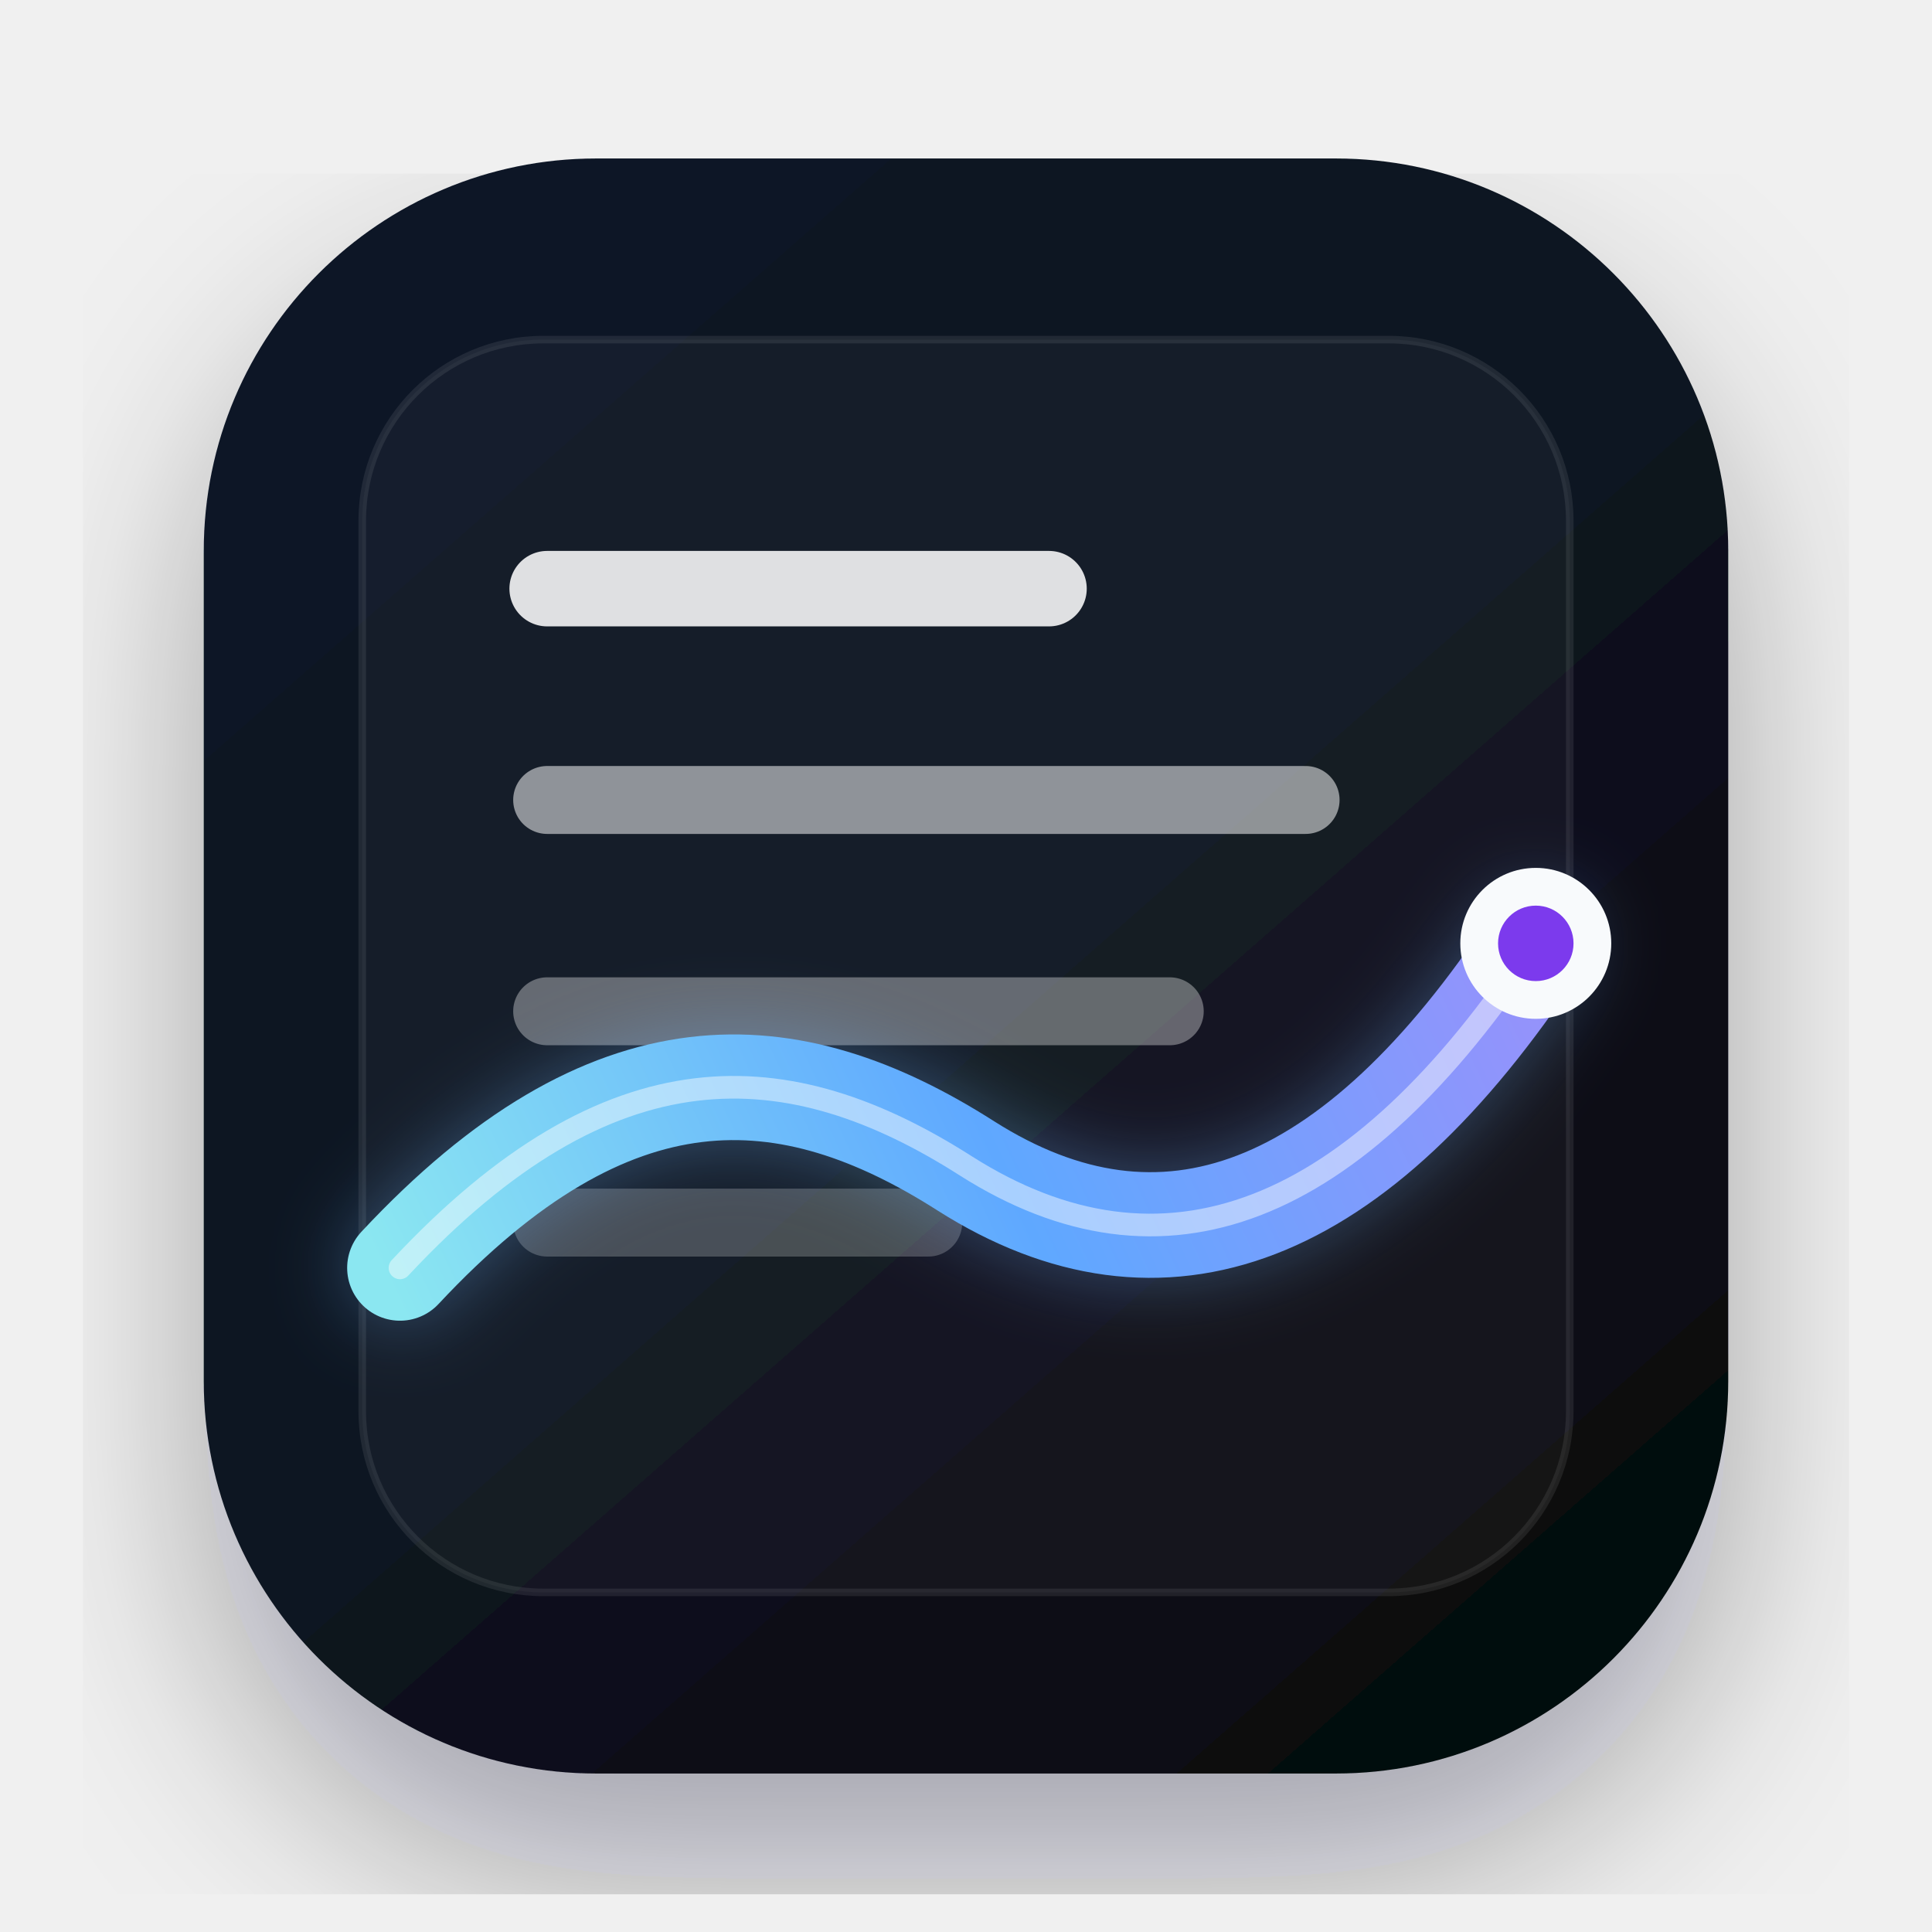
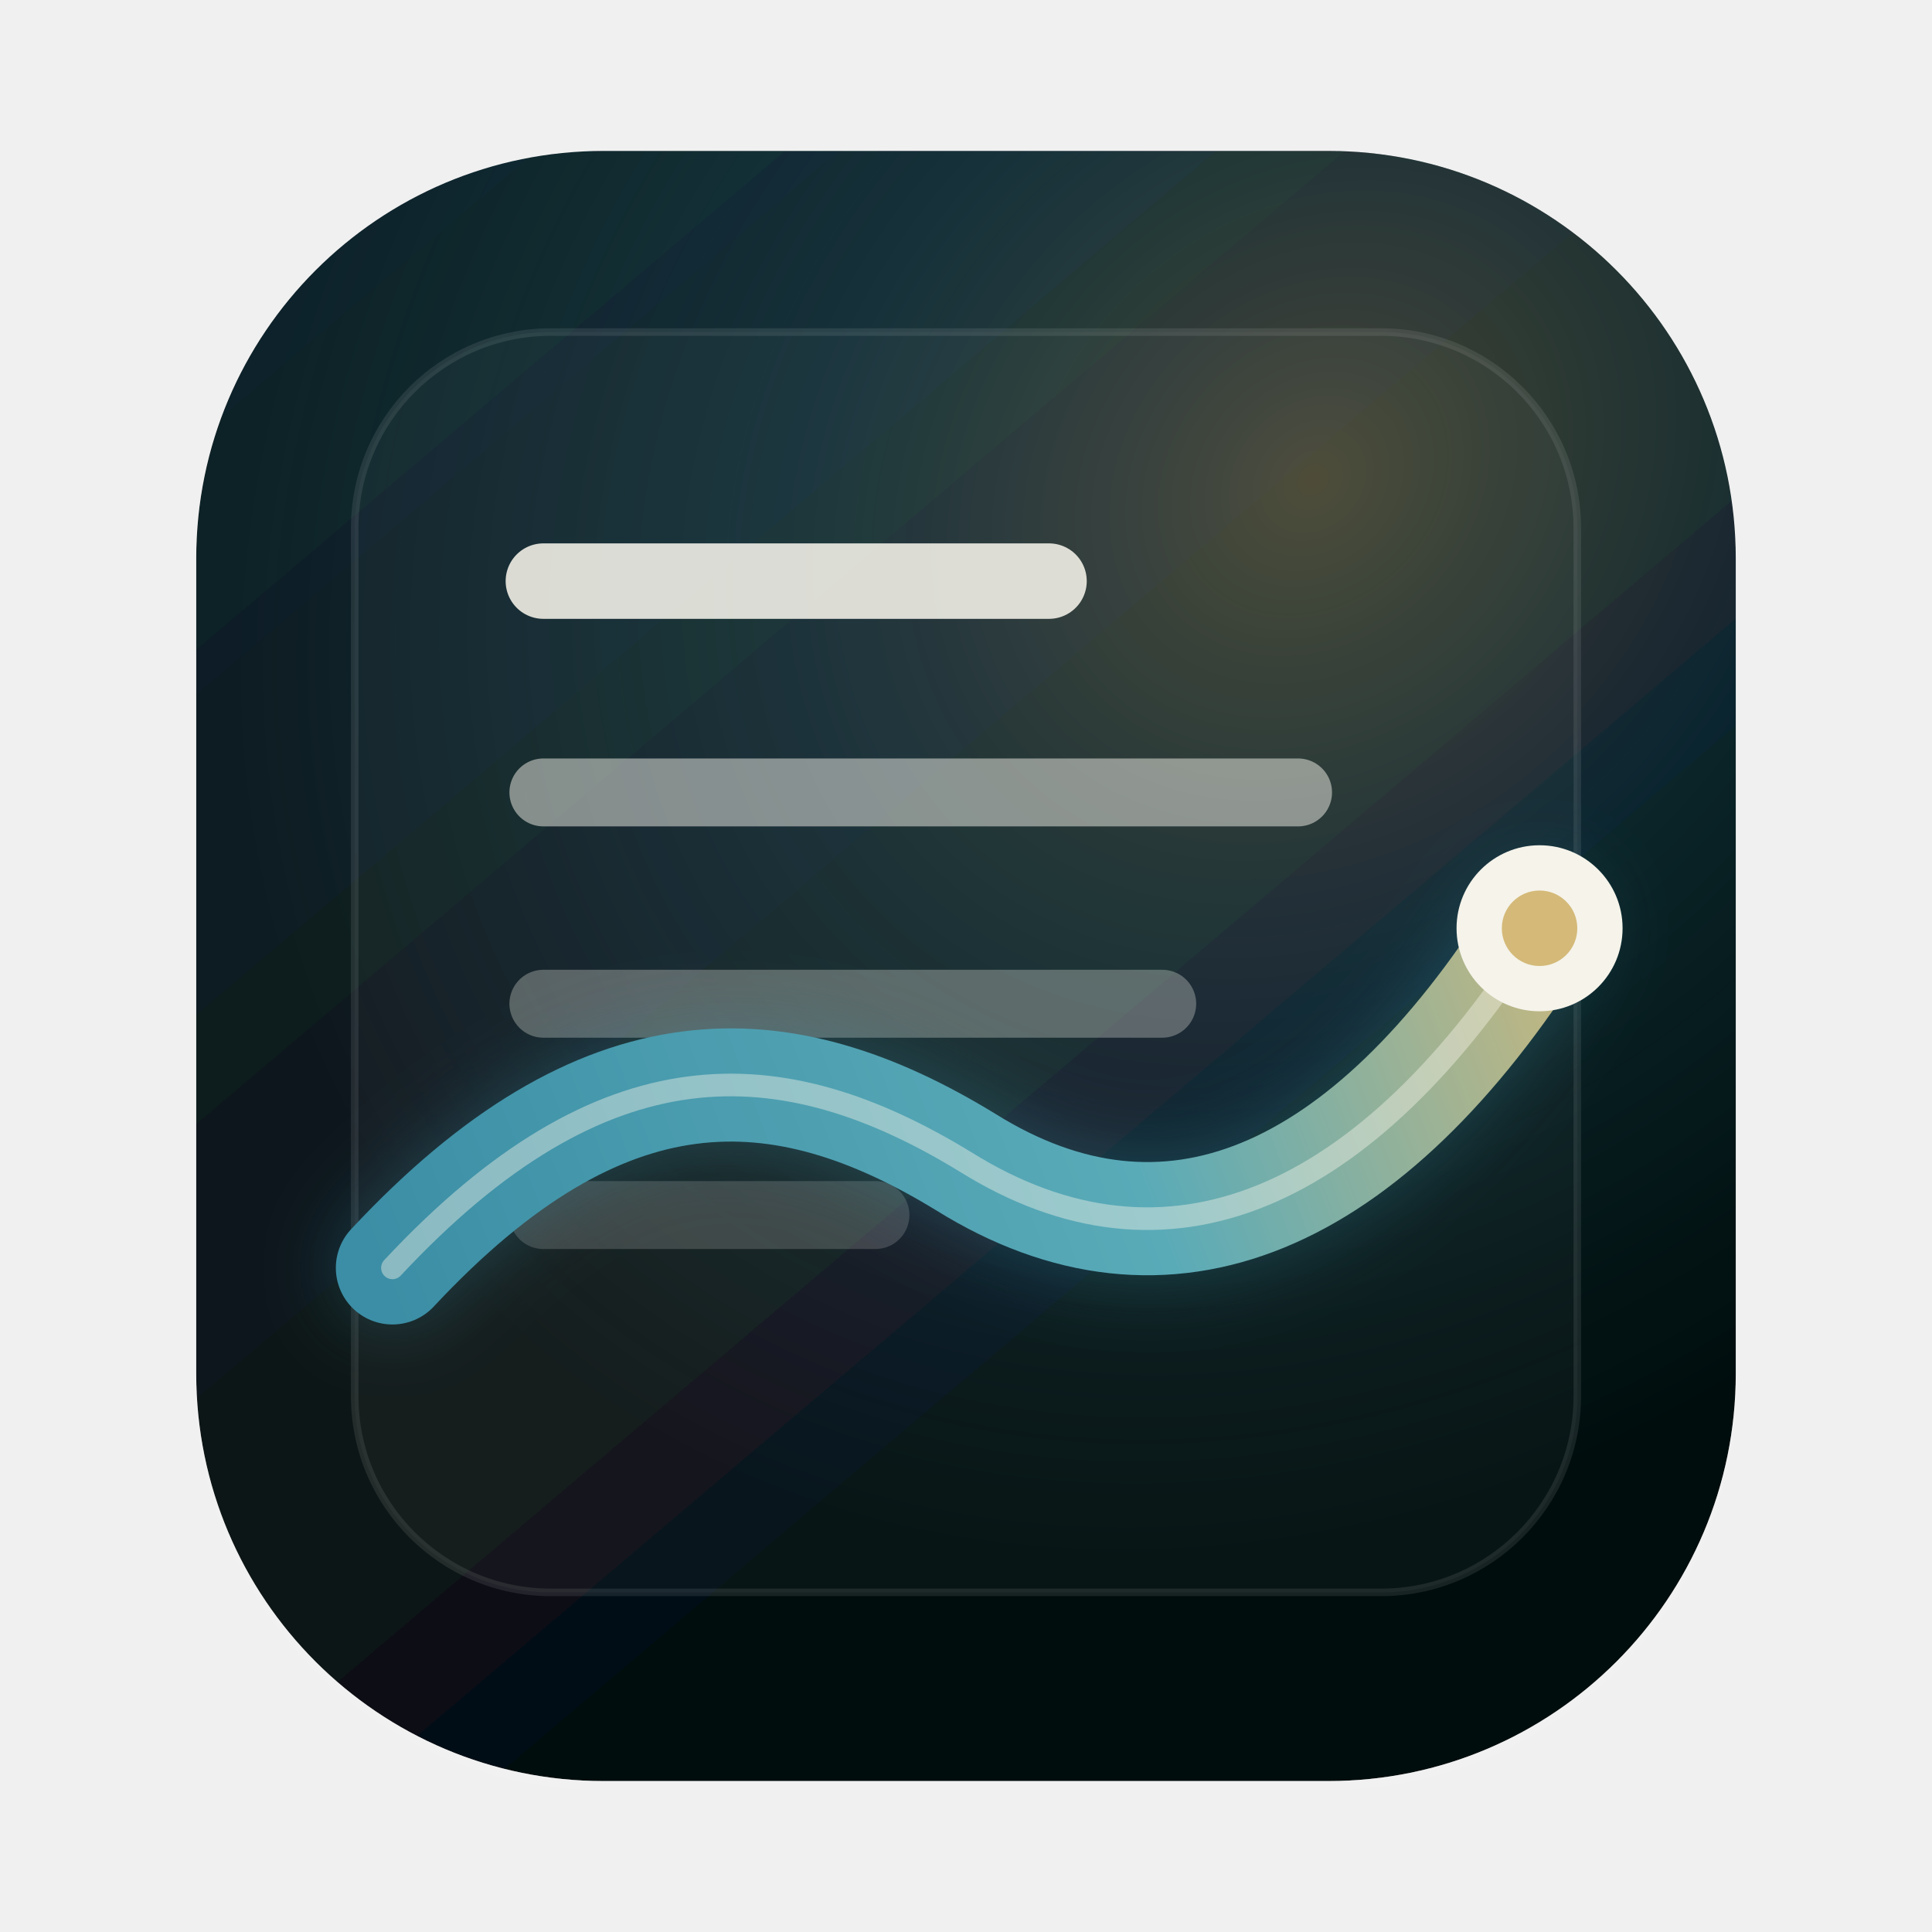
<svg xmlns="http://www.w3.org/2000/svg" width="512" height="512" viewBox="0 0 512 512" fill="none" role="img" aria-labelledby="title desc">
  <defs>
-     <linearGradient id="bg" x1="72" y1="48" x2="440" y2="468" gradientUnits="userSpaceOnUse">
-       <stop stop-color="#111827" />
-       <stop offset="0.52" stop-color="#0B1320" />
-       <stop offset="1" stop-color="#05070B" />
+     <linearGradient id="bg" x1="72" y1="40" x2="438" y2="472" gradientUnits="userSpaceOnUse">
+       <stop stop-color="#10252C" />
+       <stop offset="0.48" stop-color="#071417" />
+       <stop offset="1" stop-color="#050506" />
    </linearGradient>
-     <linearGradient id="tide" x1="98" y1="330" x2="420" y2="178" gradientUnits="userSpaceOnUse">
-       <stop stop-color="#8BE7F1" />
-       <stop offset="0.45" stop-color="#5FA8FF" />
-       <stop offset="1" stop-color="#A78BFA" />
+     <radialGradient id="halo" cx="0" cy="0" r="1" gradientUnits="userSpaceOnUse" gradientTransform="translate(348 128) rotate(136) scale(310 260)">
+       <stop stop-color="#D4B978" stop-opacity="0.30" />
+       <stop offset="0.48" stop-color="#3B8EA5" stop-opacity="0.18" />
+       <stop offset="1" stop-color="#3B8EA5" stop-opacity="0" />
+     </radialGradient>
+     <linearGradient id="tide" x1="96" y1="328" x2="416" y2="206" gradientUnits="userSpaceOnUse">
+       <stop stop-color="#3B8EA5" />
+       <stop offset="0.58" stop-color="#5AABB8" />
+       <stop offset="1" stop-color="#D4B978" />
    </linearGradient>
-     <filter id="shadow" x="22" y="18" width="468" height="484" filterUnits="userSpaceOnUse" color-interpolation-filters="sRGB">
-       <feDropShadow dx="0" dy="28" stdDeviation="28" flood-color="#020617" flood-opacity="0.32" />
+     <filter id="shadow" x="16" y="16" width="480" height="492" filterUnits="userSpaceOnUse" color-interpolation-filters="sRGB">
+       <feDropShadow dx="0" dy="30" stdDeviation="28" flood-color="#000000" flood-opacity="0.38" />
+       <feDropShadow dx="0" dy="2" stdDeviation="1" flood-color="#FFFFFF" flood-opacity="0.10" />
    </filter>
-     <filter id="glow" x="66" y="132" width="380" height="270" filterUnits="userSpaceOnUse" color-interpolation-filters="sRGB">
+     <filter id="glow" x="60" y="136" width="392" height="264" filterUnits="userSpaceOnUse" color-interpolation-filters="sRGB">
      <feGaussianBlur stdDeviation="10" result="blur" />
-       <feColorMatrix in="blur" type="matrix" values="0 0 0 0 0.45 0 0 0 0 0.72 0 0 0 0 1 0 0 0 0.34 0" />
+       <feColorMatrix in="blur" type="matrix" values="0 0 0 0 0.23 0 0 0 0 0.56 0 0 0 0 0.65 0 0 0 0.34 0" />
      <feBlend in="SourceGraphic" />
    </filter>
  </defs>
-   <rect x="54" y="42" width="404" height="428" rx="104" fill="url(#bg)" filter="url(#shadow)" />
-   <rect x="96" y="90" width="320" height="332" rx="48" fill="white" fill-opacity="0.035" stroke="white" stroke-opacity="0.085" stroke-width="2" />
-   <path d="M145 156H278" stroke="white" stroke-opacity="0.86" stroke-width="20" stroke-linecap="round" />
-   <path d="M145 212H346" stroke="white" stroke-opacity="0.52" stroke-width="18" stroke-linecap="round" />
-   <path d="M145 268H310" stroke="white" stroke-opacity="0.34" stroke-width="18" stroke-linecap="round" />
-   <path d="M145 324H246" stroke="white" stroke-opacity="0.22" stroke-width="18" stroke-linecap="round" />
+   <rect x="52" y="40" width="408" height="432" rx="108" fill="url(#bg)" filter="url(#shadow)" />
+   <rect x="52" y="40" width="408" height="432" rx="108" fill="url(#halo)" />
+   <rect x="94" y="88" width="324" height="334" rx="52" fill="#FFFFFF" fill-opacity="0.035" stroke="#FFFFFF" stroke-opacity="0.09" stroke-width="2" />
+   <path d="M144 154H278" stroke="#F5F3EA" stroke-opacity="0.88" stroke-width="20" stroke-linecap="round" />
+   <path d="M144 210H344" stroke="#F5F3EA" stroke-opacity="0.50" stroke-width="18" stroke-linecap="round" />
+   <path d="M144 266H308" stroke="#F5F3EA" stroke-opacity="0.30" stroke-width="18" stroke-linecap="round" />
+   <path d="M144 322H232" stroke="#F5F3EA" stroke-opacity="0.18" stroke-width="18" stroke-linecap="round" />
  <g filter="url(#glow)">
-     <path d="M106 336C162 276 209 279 256 309C308 342 359 323 407 250" stroke="url(#tide)" stroke-width="28" stroke-linecap="round" stroke-linejoin="round" />
-     <path d="M106 336C162 276 209 279 256 309C308 342 359 323 407 250" stroke="white" stroke-opacity="0.46" stroke-width="6" stroke-linecap="round" stroke-linejoin="round" />
+     <path d="M104 336C160 276 207 278 256 308C309 341 362 319 408 246" stroke="url(#tide)" stroke-width="30" stroke-linecap="round" stroke-linejoin="round" />
+     <path d="M104 336C160 276 207 278 256 308C309 341 362 319 408 246" stroke="#F8F5EA" stroke-opacity="0.42" stroke-width="6" stroke-linecap="round" stroke-linejoin="round" />
  </g>
-   <circle cx="407" cy="250" r="20" fill="#F8FAFC" />
-   <circle cx="407" cy="250" r="10" fill="#7C3AED" />
+   <circle cx="408" cy="246" r="22" fill="#F5F3EA" />
+   <circle cx="408" cy="246" r="10" fill="#D4B978" />
</svg>
